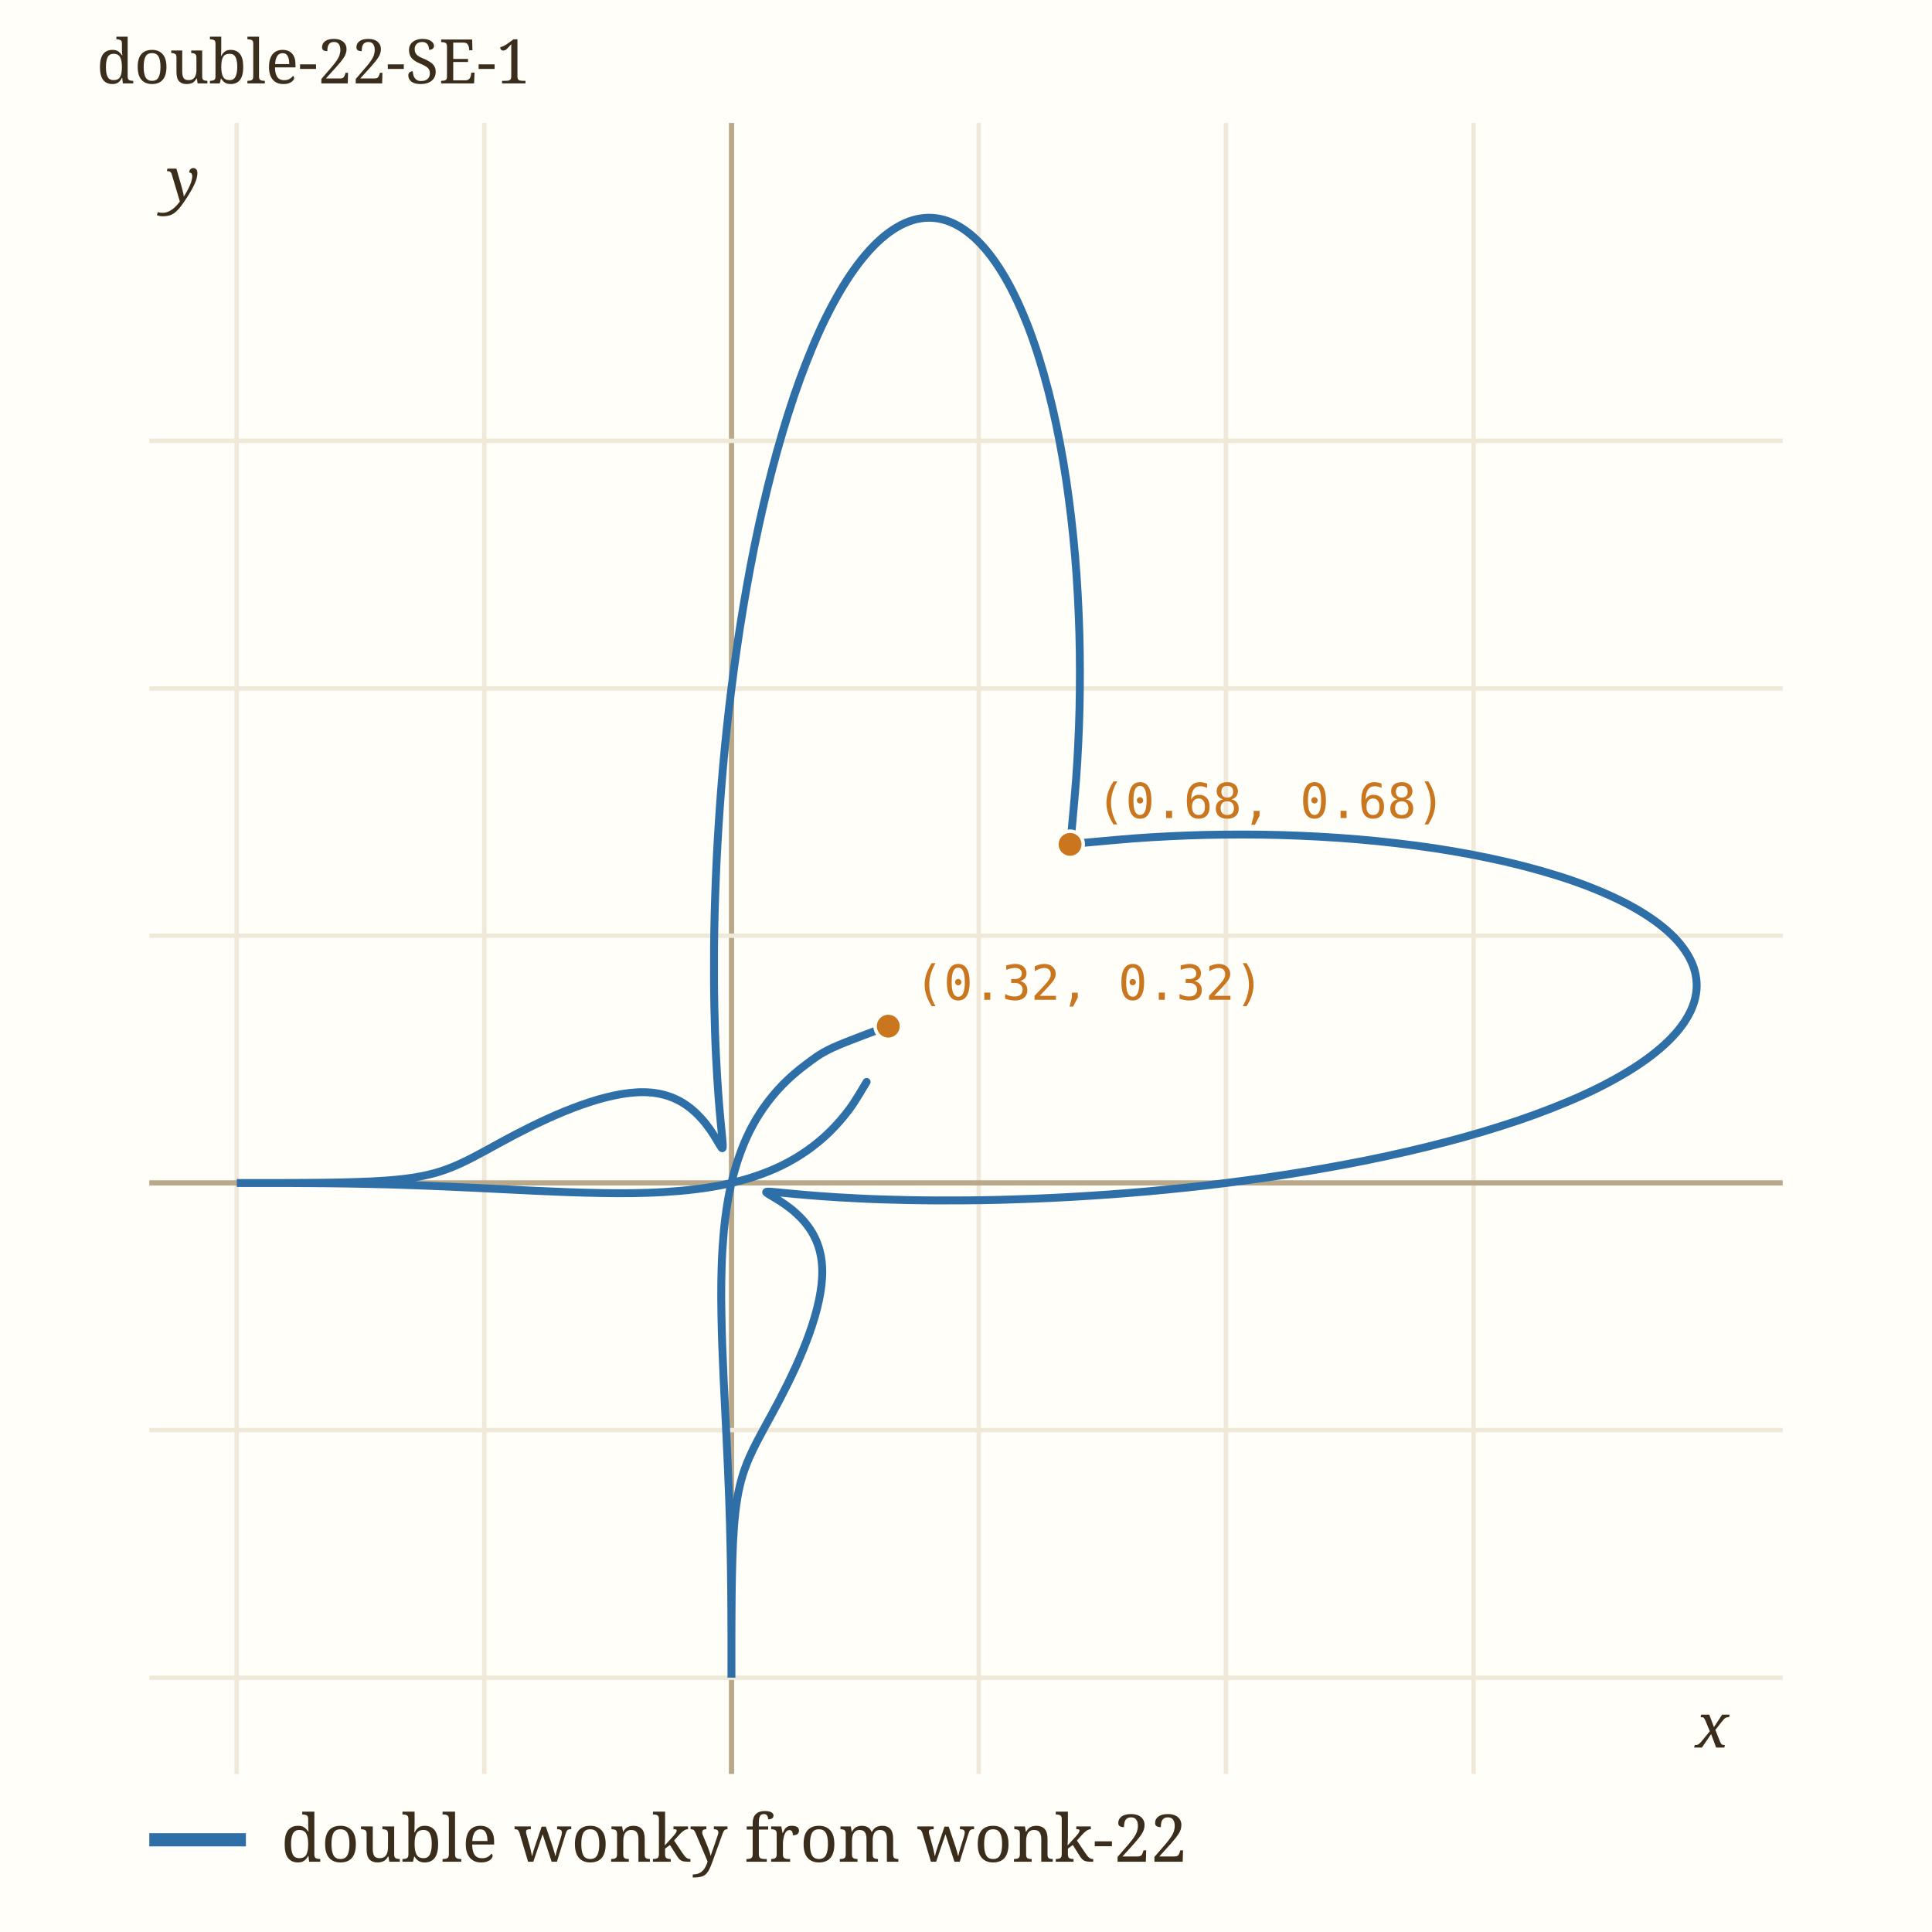
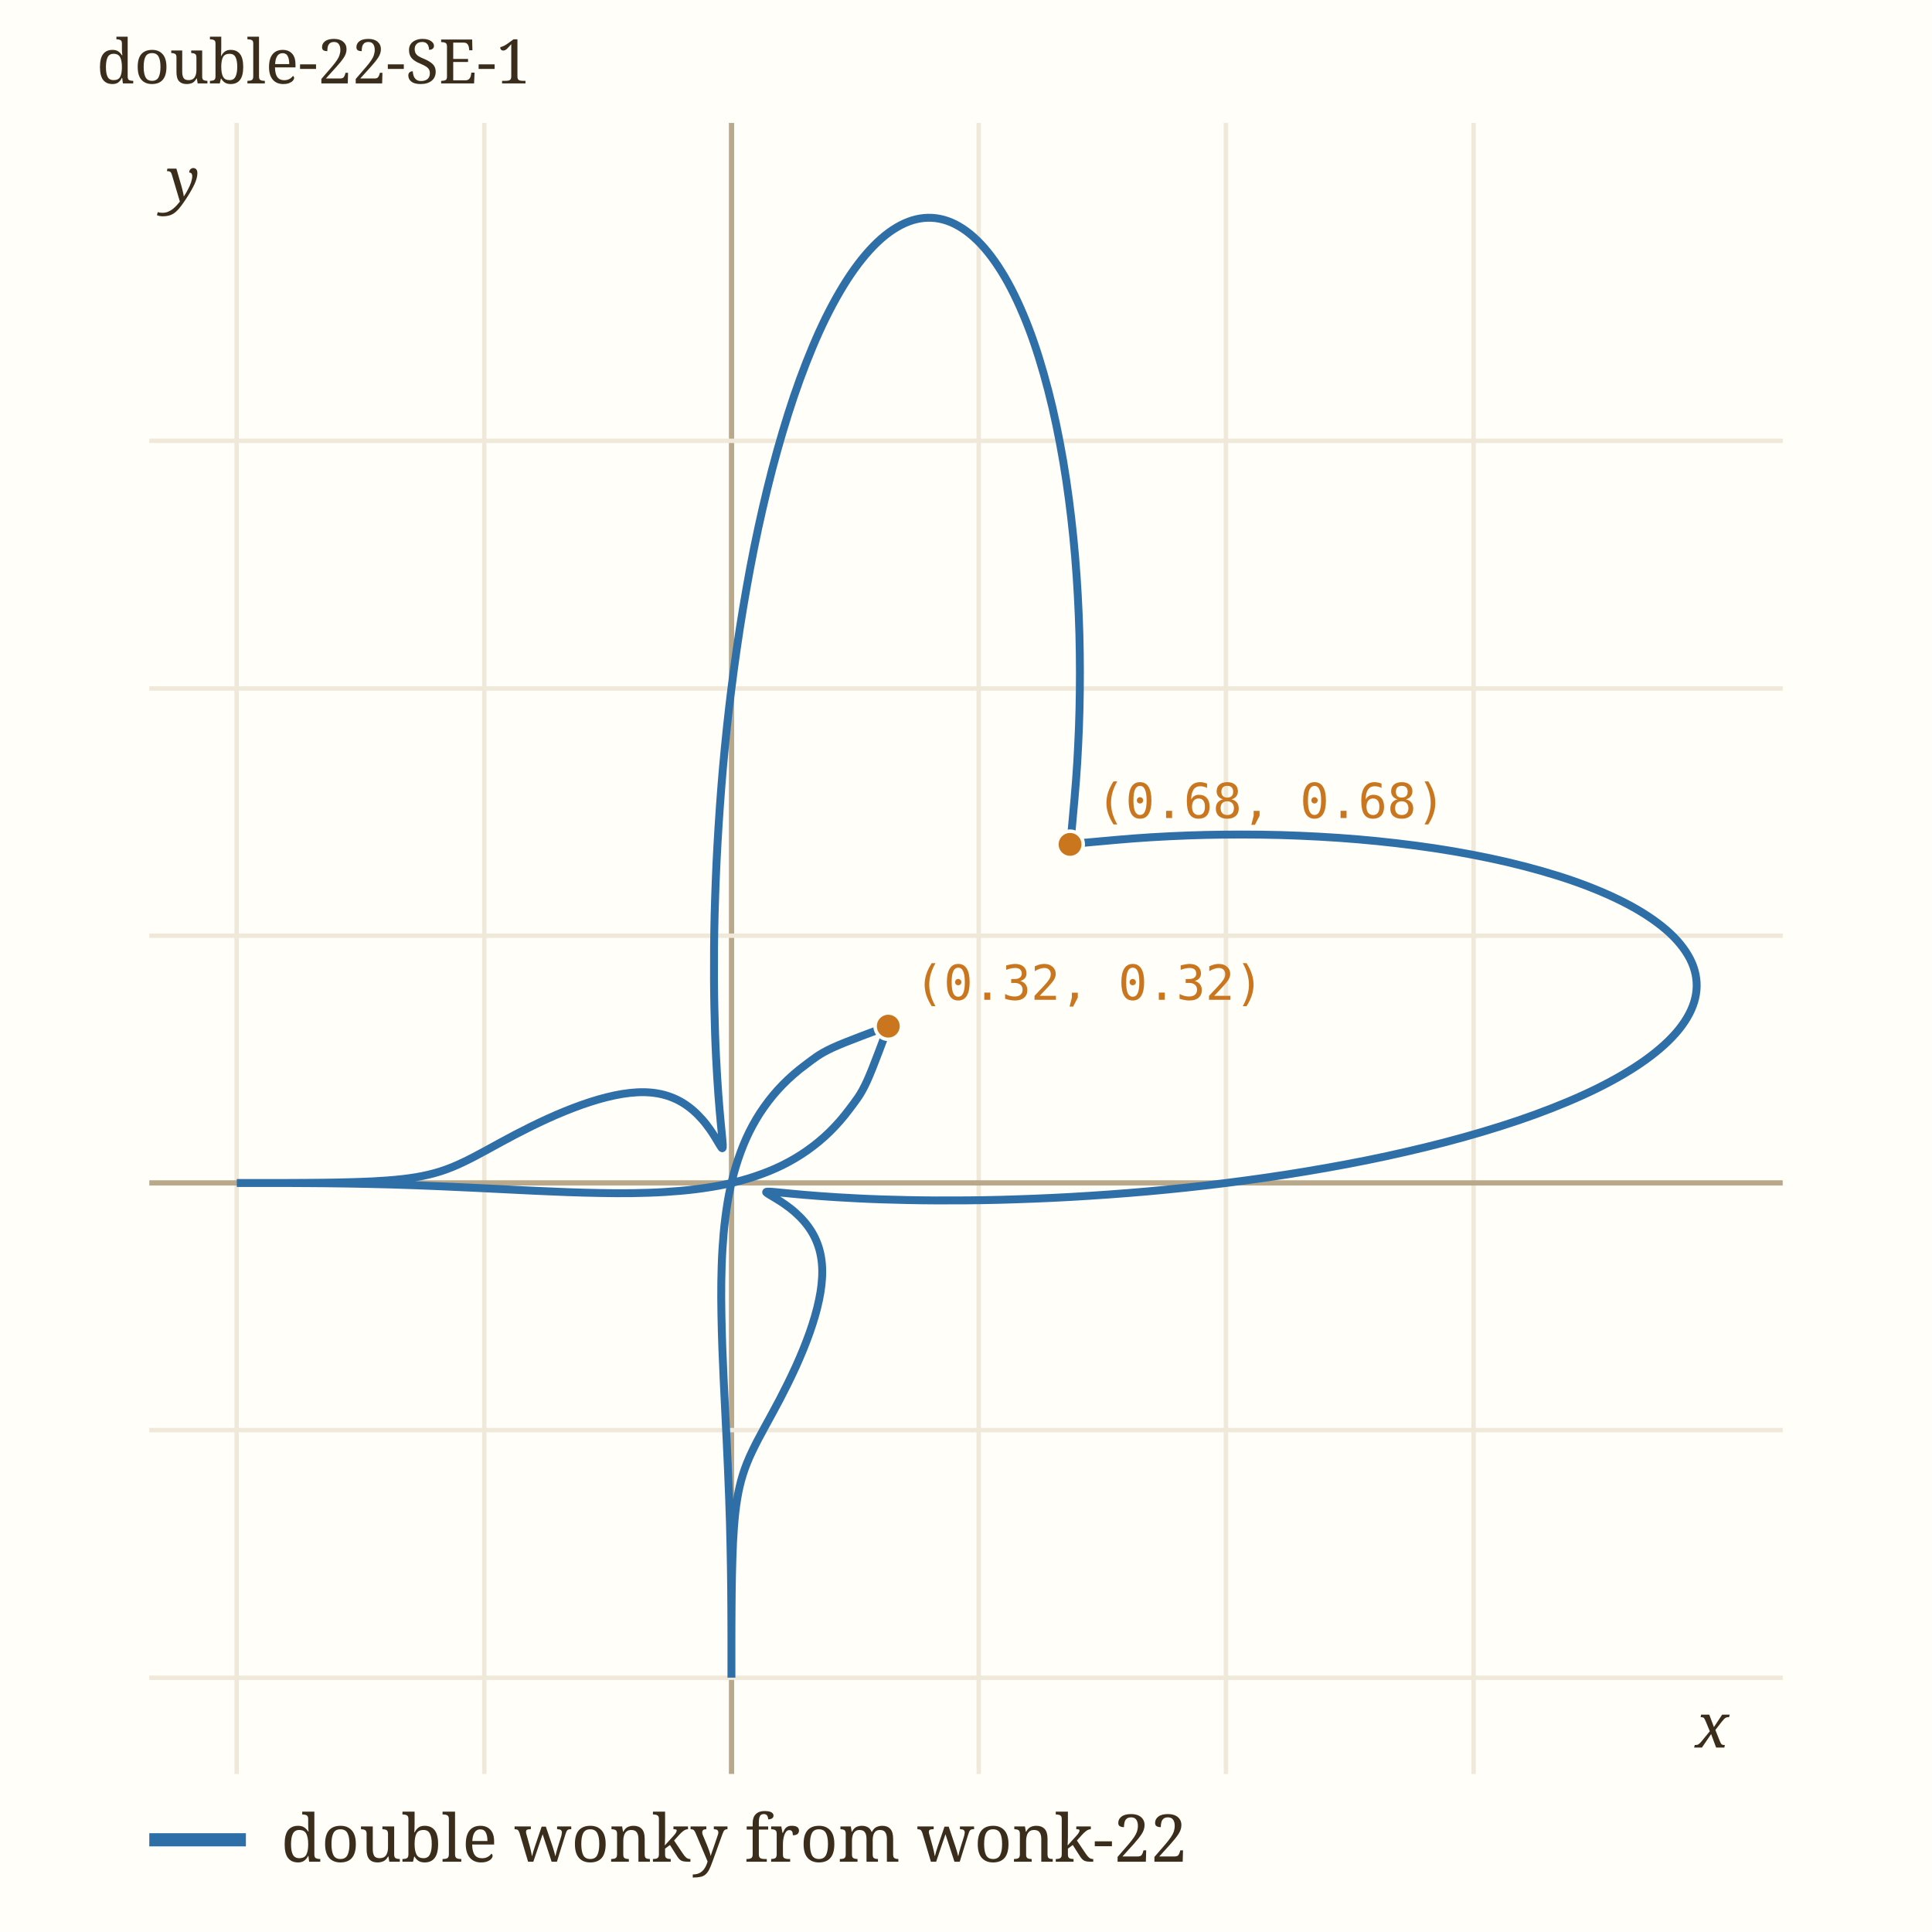
<svg xmlns="http://www.w3.org/2000/svg" viewBox="0 0 440 440" width="440" height="440" role="img" aria-label="double-22-SE-1" data-panel="double-22-SE-1">
  <rect x="0" y="0" width="440" height="440" fill="#fffef9" />
  <clipPath id="clip-double-22-SE-1">
    <rect x="34" y="28" width="372" height="376" />
  </clipPath>
  <g clip-path="url(#clip-double-22-SE-1)">
    <line x1="53.9" x2="53.9" y1="28" y2="404" stroke="#f0e8d8" stroke-width="1" />
    <text x="53.9" y="418.0" font-family="ui-monospace, Menlo, monospace" font-size="11" fill="#9c8a6a" text-anchor="middle">-1</text>
    <line x1="110.3" x2="110.3" y1="28" y2="404" stroke="#f0e8d8" stroke-width="1" />
    <text x="110.3" y="418.0" font-family="ui-monospace, Menlo, monospace" font-size="11" fill="#9c8a6a" text-anchor="middle">-0.5</text>
    <line x1="166.6" x2="166.6" y1="28" y2="404" stroke="#b9a98a" stroke-width="1.2" />
    <line x1="222.9" x2="222.9" y1="28" y2="404" stroke="#f0e8d8" stroke-width="1" />
    <text x="222.9" y="418.0" font-family="ui-monospace, Menlo, monospace" font-size="11" fill="#9c8a6a" text-anchor="middle">0.5</text>
    <line x1="279.2" x2="279.2" y1="28" y2="404" stroke="#f0e8d8" stroke-width="1" />
    <text x="279.2" y="418.0" font-family="ui-monospace, Menlo, monospace" font-size="11" fill="#9c8a6a" text-anchor="middle">1</text>
    <line x1="335.6" x2="335.6" y1="28" y2="404" stroke="#f0e8d8" stroke-width="1" />
    <text x="335.6" y="418.0" font-family="ui-monospace, Menlo, monospace" font-size="11" fill="#9c8a6a" text-anchor="middle">1.5</text>
    <line x1="34" x2="406" y1="382.1" y2="382.1" stroke="#f0e8d8" stroke-width="1" />
    <text x="28.0" y="386.1" font-family="ui-monospace, Menlo, monospace" font-size="11" fill="#9c8a6a" text-anchor="end">-1</text>
    <line x1="34" x2="406" y1="325.7" y2="325.7" stroke="#f0e8d8" stroke-width="1" />
    <text x="28.0" y="329.7" font-family="ui-monospace, Menlo, monospace" font-size="11" fill="#9c8a6a" text-anchor="end">-0.5</text>
    <line x1="34" x2="406" y1="269.4" y2="269.4" stroke="#b9a98a" stroke-width="1.2" />
    <line x1="34" x2="406" y1="213.1" y2="213.1" stroke="#f0e8d8" stroke-width="1" />
    <text x="28.0" y="217.1" font-family="ui-monospace, Menlo, monospace" font-size="11" fill="#9c8a6a" text-anchor="end">0.5</text>
    <line x1="34" x2="406" y1="156.8" y2="156.8" stroke="#f0e8d8" stroke-width="1" />
    <text x="28.0" y="160.8" font-family="ui-monospace, Menlo, monospace" font-size="11" fill="#9c8a6a" text-anchor="end">1</text>
    <line x1="34" x2="406" y1="100.4" y2="100.4" stroke="#f0e8d8" stroke-width="1" />
    <text x="28.0" y="104.4" font-family="ui-monospace, Menlo, monospace" font-size="11" fill="#9c8a6a" text-anchor="end">1.5</text>
-     <path d="M202.35,233.65 C200.22,234.48 192.75,237.16 189.60,238.63 C186.45,240.10 185.35,241.10 183.46,242.50 C181.57,243.90 179.83,245.42 178.25,247.03 C176.67,248.64 175.26,250.36 173.99,252.16 C172.72,253.95 171.61,255.85 170.63,257.82 C169.66,259.79 168.83,261.85 168.12,263.97 C167.40,266.08 166.82,268.28 166.33,270.52 C165.84,272.76 165.48,275.07 165.18,277.42 C164.88,279.76 164.68,282.16 164.53,284.58 C164.38,287.00 164.31,289.47 164.27,291.94 C164.23,294.40 164.26,296.90 164.30,299.38 C164.34,301.87 164.42,304.37 164.50,306.83 C164.59,309.30 164.71,311.77 164.81,314.20 C164.92,316.62 165.05,319.03 165.16,321.38 C165.28,323.73 165.39,326.05 165.50,328.30 C165.61,330.55 165.71,332.76 165.80,334.89 C165.89,337.02 165.97,339.10 166.05,341.10 C166.12,343.11 166.18,345.04 166.24,346.91 C166.29,348.77 166.33,350.56 166.37,352.28 C166.41,354.00 166.44,355.65 166.46,357.22 C166.49,358.80 166.50,360.30 166.52,361.73 C166.53,363.17 166.54,364.53 166.55,365.82 C166.56,367.11 166.56,368.33 166.57,369.48 C166.57,370.63 166.57,371.71 166.58,372.71 C166.58,373.72 166.58,374.65 166.58,375.50 C166.58,376.35 166.58,377.13 166.58,377.83 C166.58,378.52 166.58,379.14 166.58,379.66 C166.58,380.19 166.58,380.64 166.58,381.00 C166.58,381.35 166.58,381.62 166.58,381.80 C166.58,381.98 166.58,382.07 166.58,382.07 C166.58,382.07 166.58,381.98 166.58,381.80 C166.58,381.62 166.58,381.35 166.58,381.00 C166.58,380.64 166.58,380.19 166.58,379.66 C166.58,379.14 166.58,378.52 166.58,377.83 C166.58,377.14 166.58,376.36 166.58,375.52 C166.58,374.68 166.58,373.76 166.58,372.78 C166.59,371.80 166.59,370.75 166.59,369.66 C166.60,368.57 166.60,367.42 166.61,366.24 C166.62,365.06 166.63,363.83 166.64,362.59 C166.66,361.36 166.68,360.08 166.70,358.82 C166.73,357.56 166.76,356.28 166.80,355.03 C166.84,353.78 166.88,352.53 166.94,351.31 C167.01,350.10 167.08,348.91 167.16,347.76 C167.25,346.61 167.35,345.49 167.47,344.42 C167.60,343.34 167.73,342.31 167.90,341.32 C168.06,340.33 168.25,339.38 168.47,338.46 C168.68,337.54 168.92,336.66 169.20,335.78 C169.47,334.91 169.78,334.07 170.12,333.21 C170.46,332.35 170.84,331.51 171.25,330.64 C171.66,329.77 172.10,328.89 172.58,327.97 C173.06,327.05 173.57,326.11 174.11,325.12 C174.65,324.13 175.22,323.10 175.80,322.03 C176.38,320.95 176.99,319.83 177.60,318.67 C178.20,317.51 178.82,316.30 179.43,315.07 C180.03,313.84 180.64,312.57 181.22,311.30 C181.80,310.03 182.36,308.72 182.89,307.43 C183.41,306.14 183.92,304.84 184.37,303.56 C184.82,302.28 185.24,301.00 185.60,299.76 C185.96,298.51 186.27,297.28 186.52,296.09 C186.77,294.90 186.97,293.73 187.09,292.60 C187.21,291.47 187.28,290.37 187.26,289.30 C187.24,288.23 187.15,287.20 186.97,286.20 C186.80,285.20 186.54,284.23 186.19,283.30 C185.85,282.37 185.42,281.47 184.91,280.62 C184.40,279.77 183.80,278.95 183.15,278.19 C182.50,277.43 181.76,276.71 181.03,276.06 C180.30,275.41 179.49,274.81 178.76,274.29 C178.03,273.76 177.26,273.30 176.64,272.92 C176.03,272.53 175.43,272.22 175.07,271.98 C174.71,271.74 174.44,271.58 174.49,271.48 C174.55,271.39 174.77,271.37 175.39,271.40 C176.00,271.43 176.88,271.53 178.18,271.65 C179.49,271.77 181.14,271.95 183.23,272.12 C185.32,272.29 187.81,272.50 190.73,272.67 C193.65,272.84 197.01,273.03 200.75,273.15 C204.49,273.27 208.67,273.37 213.16,273.39 C217.65,273.41 222.57,273.38 227.69,273.25 C232.82,273.11 238.31,272.91 243.91,272.59 C249.51,272.27 255.40,271.86 261.29,271.34 C267.17,270.81 273.20,270.18 279.23,269.42 C285.27,268.66 291.40,267.79 297.49,266.77 C303.59,265.75 309.81,264.60 315.80,263.30 C321.79,262.00 327.79,260.55 333.43,258.97 C339.07,257.39 344.60,255.66 349.63,253.82 C354.67,251.97 359.45,249.99 363.64,247.92 C367.82,245.85 371.62,243.64 374.74,241.40 C377.86,239.16 380.47,236.80 382.36,234.45 C384.25,232.10 385.52,229.68 386.07,227.30 C386.63,224.93 386.49,222.52 385.68,220.20 C384.87,217.89 383.34,215.58 381.22,213.41 C379.10,211.24 376.26,209.13 372.96,207.19 C369.65,205.25 365.68,203.41 361.37,201.75 C357.06,200.10 352.18,198.59 347.11,197.28 C342.04,195.96 336.52,194.82 330.94,193.86 C325.36,192.91 319.47,192.15 313.65,191.56 C307.83,190.97 301.84,190.57 296.02,190.33 C290.19,190.08 284.33,190.02 278.71,190.08 C273.10,190.13 267.56,190.36 262.30,190.67 C257.05,190.97 250.30,191.64 247.20,191.91 C244.09,192.19 244.22,192.82 243.70,192.30 C243.18,191.78 243.81,191.91 244.09,188.80 C244.36,185.70 245.03,178.95 245.33,173.70 C245.64,168.44 245.87,162.90 245.92,157.29 C245.98,151.67 245.92,145.81 245.67,139.98 C245.43,134.16 245.03,128.17 244.44,122.35 C243.85,116.53 243.09,110.64 242.14,105.06 C241.18,99.48 240.04,93.96 238.72,88.89 C237.41,83.82 235.90,78.94 234.25,74.63 C232.59,70.32 230.75,66.35 228.81,63.04 C226.87,59.74 224.76,56.90 222.59,54.78 C220.42,52.66 218.11,51.13 215.80,50.32 C213.48,49.51 211.07,49.37 208.70,49.93 C206.32,50.48 203.90,51.75 201.55,53.64 C199.20,55.53 196.84,58.14 194.60,61.26 C192.36,64.38 190.15,68.18 188.08,72.36 C186.01,76.55 184.03,81.33 182.18,86.37 C180.34,91.40 178.61,96.93 177.03,102.57 C175.45,108.21 174.00,114.21 172.70,120.20 C171.40,126.19 170.25,132.41 169.23,138.51 C168.21,144.60 167.34,150.73 166.58,156.77 C165.82,162.80 165.19,168.83 164.66,174.71 C164.14,180.60 163.73,186.49 163.41,192.09 C163.09,197.69 162.89,203.18 162.75,208.31 C162.62,213.43 162.59,218.35 162.61,222.84 C162.63,227.33 162.73,231.51 162.85,235.25 C162.97,238.99 163.16,242.35 163.33,245.27 C163.50,248.19 163.71,250.68 163.88,252.77 C164.05,254.86 164.23,256.51 164.35,257.82 C164.47,259.12 164.57,260.00 164.60,260.61 C164.63,261.23 164.61,261.45 164.52,261.51 C164.42,261.56 164.26,261.29 164.02,260.93 C163.78,260.57 163.47,259.97 163.08,259.36 C162.70,258.74 162.24,257.97 161.71,257.24 C161.19,256.51 160.59,255.70 159.94,254.97 C159.29,254.24 158.57,253.50 157.81,252.85 C157.05,252.20 156.23,251.60 155.38,251.09 C154.53,250.58 153.63,250.15 152.70,249.81 C151.77,249.46 150.80,249.20 149.80,249.03 C148.80,248.85 147.77,248.76 146.70,248.74 C145.63,248.72 144.53,248.79 143.40,248.91 C142.27,249.03 141.10,249.23 139.91,249.48 C138.72,249.73 137.49,250.04 136.24,250.40 C135.00,250.76 133.72,251.18 132.44,251.63 C131.16,252.08 129.86,252.59 128.57,253.11 C127.28,253.64 125.97,254.20 124.70,254.78 C123.43,255.36 122.16,255.97 120.93,256.57 C119.70,257.18 118.49,257.80 117.33,258.40 C116.17,259.01 115.05,259.62 113.97,260.20 C112.90,260.78 111.87,261.35 110.88,261.89 C109.89,262.43 108.95,262.94 108.03,263.42 C107.11,263.90 106.23,264.34 105.36,264.75 C104.49,265.16 103.65,265.54 102.79,265.88 C101.93,266.22 101.09,266.53 100.22,266.80 C99.34,267.08 98.46,267.32 97.54,267.53 C96.62,267.75 95.67,267.94 94.68,268.10 C93.69,268.27 92.66,268.40 91.58,268.53 C90.51,268.65 89.39,268.75 88.24,268.84 C87.09,268.92 85.90,268.99 84.69,269.06 C83.47,269.12 82.22,269.16 80.97,269.20 C79.72,269.24 78.44,269.27 77.18,269.30 C75.92,269.32 74.64,269.34 73.41,269.36 C72.17,269.37 70.94,269.38 69.76,269.39 C68.58,269.40 67.43,269.40 66.34,269.41 C65.25,269.41 64.20,269.41 63.22,269.42 C62.24,269.42 61.32,269.42 60.48,269.42 C59.64,269.42 58.86,269.42 58.17,269.42 C57.48,269.42 56.86,269.42 56.34,269.42 C55.81,269.42 55.36,269.42 55.00,269.42 C54.65,269.42 54.38,269.42 54.20,269.42 C54.02,269.42 53.93,269.42 53.93,269.42 C53.93,269.42 54.02,269.42 54.20,269.42 C54.38,269.42 54.65,269.42 55.00,269.42 C55.36,269.42 55.81,269.42 56.34,269.42 C56.86,269.42 57.48,269.42 58.17,269.42 C58.87,269.42 59.65,269.42 60.50,269.42 C61.35,269.42 62.28,269.42 63.29,269.42 C64.29,269.43 65.37,269.43 66.52,269.43 C67.67,269.44 68.89,269.44 70.18,269.45 C71.47,269.46 72.83,269.47 74.27,269.48 C75.70,269.50 77.20,269.51 78.78,269.54 C80.35,269.56 82.00,269.59 83.72,269.63 C85.44,269.67 87.23,269.71 89.09,269.76 C90.96,269.82 92.89,269.88 94.90,269.95 C96.90,270.03 98.98,270.11 101.11,270.20 C103.24,270.29 105.45,270.39 107.70,270.50 C109.95,270.61 112.27,270.72 114.62,270.84 C116.97,270.95 119.38,271.08 121.80,271.19 C124.23,271.29 126.70,271.41 129.17,271.50 C131.63,271.58 134.13,271.66 136.62,271.70 C139.10,271.74 141.60,271.77 144.06,271.73 C146.53,271.69 149.00,271.62 151.42,271.47 C153.84,271.32 156.24,271.12 158.58,270.82 C160.93,270.52 163.24,270.16 165.48,269.67 C167.72,269.18 169.92,268.60 172.03,267.88 C174.15,267.17 176.21,266.34 178.18,265.37 C180.15,264.39 182.05,263.28 183.84,262.01 C185.64,260.74 187.36,259.33 188.97,257.75 C190.58,256.17 192.10,254.43 193.50,252.54 C194.90,250.65 196.73,247.42 197.37,246.40" fill="none" stroke="#2f6fa8" stroke-width="1.8" stroke-linecap="round" data-path="double-22-SE-1" />
+     <path d="M202.35,233.65 C200.22,234.48 192.75,237.16 189.60,238.63 C186.45,240.10 185.35,241.10 183.46,242.50 C181.57,243.90 179.83,245.42 178.25,247.03 C176.67,248.64 175.26,250.36 173.99,252.16 C172.72,253.95 171.61,255.85 170.63,257.82 C169.66,259.79 168.83,261.85 168.12,263.97 C167.40,266.08 166.82,268.28 166.33,270.52 C165.84,272.76 165.48,275.07 165.18,277.42 C164.88,279.76 164.68,282.16 164.53,284.58 C164.38,287.00 164.31,289.47 164.27,291.94 C164.23,294.40 164.26,296.90 164.30,299.38 C164.34,301.87 164.42,304.37 164.50,306.83 C164.59,309.30 164.71,311.77 164.81,314.20 C164.92,316.62 165.05,319.03 165.16,321.38 C165.28,323.73 165.39,326.05 165.50,328.30 C165.61,330.55 165.71,332.76 165.80,334.89 C165.89,337.02 165.97,339.10 166.05,341.10 C166.12,343.11 166.18,345.04 166.24,346.91 C166.29,348.77 166.33,350.56 166.37,352.28 C166.41,354.00 166.44,355.65 166.46,357.22 C166.49,358.80 166.50,360.30 166.52,361.73 C166.53,363.17 166.54,364.53 166.55,365.82 C166.56,367.11 166.56,368.33 166.57,369.48 C166.57,370.63 166.57,371.71 166.58,372.71 C166.58,373.72 166.58,374.65 166.58,375.50 C166.58,376.35 166.58,377.13 166.58,377.83 C166.58,378.52 166.58,379.14 166.58,379.66 C166.58,380.19 166.58,380.64 166.58,381.00 C166.58,381.35 166.58,381.62 166.58,381.80 C166.58,381.98 166.58,382.07 166.58,382.07 C166.58,382.07 166.58,381.98 166.58,381.80 C166.58,381.62 166.58,381.35 166.58,381.00 C166.58,380.64 166.58,380.19 166.58,379.66 C166.58,379.14 166.58,378.52 166.58,377.83 C166.58,377.14 166.58,376.36 166.58,375.52 C166.58,374.68 166.58,373.76 166.58,372.78 C166.59,371.80 166.59,370.75 166.59,369.66 C166.60,368.57 166.60,367.42 166.61,366.24 C166.62,365.06 166.63,363.83 166.64,362.59 C166.66,361.36 166.68,360.08 166.70,358.82 C166.73,357.56 166.76,356.28 166.80,355.03 C166.84,353.78 166.88,352.53 166.94,351.31 C167.01,350.10 167.08,348.91 167.16,347.76 C167.25,346.61 167.35,345.49 167.47,344.42 C167.60,343.34 167.73,342.31 167.90,341.32 C168.06,340.33 168.25,339.38 168.47,338.46 C168.68,337.54 168.92,336.66 169.20,335.78 C169.47,334.91 169.78,334.07 170.12,333.21 C170.46,332.35 170.84,331.51 171.25,330.64 C171.66,329.77 172.10,328.89 172.58,327.97 C173.06,327.05 173.57,326.11 174.11,325.12 C174.65,324.13 175.22,323.10 175.80,322.03 C176.38,320.95 176.99,319.83 177.60,318.67 C178.20,317.51 178.82,316.30 179.43,315.07 C180.03,313.84 180.64,312.57 181.22,311.30 C181.80,310.03 182.36,308.72 182.89,307.43 C183.41,306.14 183.92,304.84 184.37,303.56 C184.82,302.28 185.24,301.00 185.60,299.76 C185.96,298.51 186.27,297.28 186.52,296.09 C186.77,294.90 186.97,293.73 187.09,292.60 C187.21,291.47 187.28,290.37 187.26,289.30 C187.24,288.23 187.15,287.20 186.97,286.20 C186.80,285.20 186.54,284.23 186.19,283.30 C185.85,282.37 185.42,281.47 184.91,280.62 C184.40,279.77 183.80,278.95 183.15,278.19 C182.50,277.43 181.76,276.71 181.03,276.06 C180.30,275.41 179.49,274.81 178.76,274.29 C178.03,273.76 177.26,273.30 176.64,272.92 C176.03,272.53 175.43,272.22 175.07,271.98 C174.71,271.74 174.44,271.58 174.49,271.48 C174.55,271.39 174.77,271.37 175.39,271.40 C176.00,271.43 176.88,271.53 178.18,271.65 C179.49,271.77 181.14,271.95 183.23,272.12 C185.32,272.29 187.81,272.50 190.73,272.67 C193.65,272.84 197.01,273.03 200.75,273.15 C204.49,273.27 208.67,273.37 213.16,273.39 C217.65,273.41 222.57,273.38 227.69,273.25 C232.82,273.11 238.31,272.91 243.91,272.59 C249.51,272.27 255.40,271.86 261.29,271.34 C267.17,270.81 273.20,270.18 279.23,269.42 C285.27,268.66 291.40,267.79 297.49,266.77 C303.59,265.75 309.81,264.60 315.80,263.30 C321.79,262.00 327.79,260.55 333.43,258.97 C339.07,257.39 344.60,255.66 349.63,253.82 C354.67,251.97 359.45,249.99 363.64,247.92 C367.82,245.85 371.62,243.64 374.74,241.40 C377.86,239.16 380.47,236.80 382.36,234.45 C384.25,232.10 385.52,229.68 386.07,227.30 C386.63,224.93 386.49,222.52 385.68,220.20 C384.87,217.89 383.34,215.58 381.22,213.41 C379.10,211.24 376.26,209.13 372.96,207.19 C369.65,205.25 365.68,203.41 361.37,201.75 C357.06,200.10 352.18,198.59 347.11,197.28 C342.04,195.96 336.52,194.82 330.94,193.86 C325.36,192.91 319.47,192.15 313.65,191.56 C307.83,190.97 301.84,190.57 296.02,190.33 C290.19,190.08 284.33,190.02 278.71,190.08 C273.10,190.13 267.56,190.36 262.30,190.67 C257.05,190.97 250.30,191.64 247.20,191.91 C244.09,192.19 244.22,192.82 243.70,192.30 C243.18,191.78 243.81,191.91 244.09,188.80 C244.36,185.70 245.03,178.95 245.33,173.70 C245.64,168.44 245.87,162.90 245.92,157.29 C245.98,151.67 245.92,145.81 245.67,139.98 C245.43,134.16 245.03,128.17 244.44,122.35 C243.85,116.53 243.09,110.64 242.14,105.06 C241.18,99.48 240.04,93.96 238.72,88.89 C237.41,83.82 235.90,78.94 234.25,74.63 C232.59,70.32 230.75,66.35 228.81,63.04 C226.87,59.74 224.76,56.90 222.59,54.78 C220.42,52.66 218.11,51.13 215.80,50.32 C213.48,49.51 211.07,49.37 208.70,49.93 C206.32,50.48 203.90,51.75 201.55,53.64 C199.20,55.53 196.84,58.14 194.60,61.26 C192.36,64.38 190.15,68.18 188.08,72.36 C186.01,76.55 184.03,81.33 182.18,86.37 C180.34,91.40 178.61,96.93 177.03,102.57 C175.45,108.21 174.00,114.21 172.70,120.20 C171.40,126.19 170.25,132.41 169.23,138.51 C168.21,144.60 167.34,150.73 166.58,156.77 C165.82,162.80 165.19,168.83 164.66,174.71 C164.14,180.60 163.73,186.49 163.41,192.09 C163.09,197.69 162.89,203.18 162.75,208.31 C162.62,213.43 162.59,218.35 162.61,222.84 C162.63,227.33 162.73,231.51 162.85,235.25 C162.97,238.99 163.16,242.35 163.33,245.27 C163.50,248.19 163.71,250.68 163.88,252.77 C164.05,254.86 164.23,256.51 164.35,257.82 C164.47,259.12 164.57,260.00 164.60,260.61 C164.63,261.23 164.61,261.45 164.52,261.51 C164.42,261.56 164.26,261.29 164.02,260.93 C163.78,260.57 163.47,259.97 163.08,259.36 C162.70,258.74 162.24,257.97 161.71,257.24 C161.19,256.51 160.59,255.70 159.94,254.97 C159.29,254.24 158.57,253.50 157.81,252.85 C157.05,252.20 156.23,251.60 155.38,251.09 C154.53,250.58 153.63,250.15 152.70,249.81 C151.77,249.46 150.80,249.20 149.80,249.03 C148.80,248.85 147.77,248.76 146.70,248.74 C145.63,248.72 144.53,248.79 143.40,248.91 C142.27,249.03 141.10,249.23 139.91,249.48 C138.72,249.73 137.49,250.04 136.24,250.40 C135.00,250.76 133.72,251.18 132.44,251.63 C131.16,252.08 129.86,252.59 128.57,253.11 C127.28,253.64 125.97,254.20 124.70,254.78 C123.43,255.36 122.16,255.97 120.93,256.57 C119.70,257.18 118.49,257.80 117.33,258.40 C116.17,259.01 115.05,259.62 113.97,260.20 C112.90,260.78 111.87,261.35 110.88,261.89 C109.89,262.43 108.95,262.94 108.03,263.42 C107.11,263.90 106.23,264.34 105.36,264.75 C104.49,265.16 103.65,265.54 102.79,265.88 C101.93,266.22 101.09,266.53 100.22,266.80 C99.34,267.08 98.46,267.32 97.54,267.53 C96.62,267.75 95.67,267.94 94.68,268.10 C93.69,268.27 92.66,268.40 91.58,268.53 C90.51,268.65 89.39,268.75 88.24,268.84 C87.09,268.92 85.90,268.99 84.69,269.06 C83.47,269.12 82.22,269.16 80.97,269.20 C79.72,269.24 78.44,269.27 77.18,269.30 C75.92,269.32 74.64,269.34 73.41,269.36 C72.17,269.37 70.94,269.38 69.76,269.39 C68.58,269.40 67.43,269.40 66.34,269.41 C65.25,269.41 64.20,269.41 63.22,269.42 C62.24,269.42 61.32,269.42 60.48,269.42 C59.64,269.42 58.86,269.42 58.17,269.42 C57.48,269.42 56.86,269.42 56.34,269.42 C55.81,269.42 55.36,269.42 55.00,269.42 C54.65,269.42 54.38,269.42 54.20,269.42 C54.02,269.42 53.93,269.42 53.93,269.42 C53.93,269.42 54.02,269.42 54.20,269.42 C54.38,269.42 54.65,269.42 55.00,269.42 C55.36,269.42 55.81,269.42 56.34,269.42 C56.86,269.42 57.48,269.42 58.17,269.42 C58.87,269.42 59.65,269.42 60.50,269.42 C61.35,269.42 62.28,269.42 63.29,269.42 C64.29,269.43 65.37,269.43 66.52,269.43 C67.67,269.44 68.89,269.44 70.18,269.45 C71.47,269.46 72.83,269.47 74.27,269.48 C75.70,269.50 77.20,269.51 78.78,269.54 C80.35,269.56 82.00,269.59 83.72,269.63 C85.44,269.67 87.23,269.71 89.09,269.76 C90.96,269.82 92.89,269.88 94.90,269.95 C96.90,270.03 98.98,270.11 101.11,270.20 C103.24,270.29 105.45,270.39 107.70,270.50 C109.95,270.61 112.27,270.72 114.62,270.84 C116.97,270.95 119.38,271.08 121.80,271.19 C124.23,271.29 126.70,271.41 129.17,271.50 C131.63,271.58 134.13,271.66 136.62,271.70 C139.10,271.74 141.60,271.77 144.06,271.73 C146.53,271.69 149.00,271.62 151.42,271.47 C153.84,271.32 156.24,271.12 158.58,270.82 C160.93,270.52 163.24,270.16 165.48,269.67 C167.72,269.18 169.92,268.60 172.03,267.88 C174.15,267.17 176.21,266.34 178.18,265.37 C180.15,264.39 182.05,263.28 183.84,262.01 C185.64,260.74 187.36,259.33 188.97,257.75 C190.58,256.17 192.10,254.43 193.50,252.54 C194.90,250.65 195.90,249.55 197.37,246.40 C198.84,243.25 201.52,235.78 202.35,233.65" fill="none" stroke="#2f6fa8" stroke-width="1.8" stroke-linecap="round" data-path="double-22-SE-1" />
    <circle cx="202.3" cy="233.7" r="3" fill="#c9761f" stroke="#fffef9" stroke-width="0.8" />
    <text x="208.3" y="227.7" font-family="ui-monospace, Menlo, monospace" font-size="11" fill="#c9761f">(0.32, 0.32)</text>
    <circle cx="243.7" cy="192.3" r="3" fill="#c9761f" stroke="#fffef9" stroke-width="0.8" />
    <text x="249.7" y="186.3" font-family="ui-monospace, Menlo, monospace" font-size="11" fill="#c9761f">(0.68, 0.68)</text>
  </g>
  <text x="386.1" y="398.0" font-family="Georgia, serif" font-size="14" font-style="italic" fill="#3b2d1c">x</text>
  <text x="38.0" y="45.9" font-family="Georgia, serif" font-size="14" font-style="italic" fill="#3b2d1c">y</text>
  <text x="22" y="19" font-family="Georgia, serif" font-size="14" fill="#3b2d1c">double-22-SE-1</text>
  <line x1="34" x2="56" y1="419" y2="419" stroke="#2f6fa8" stroke-width="3" />
  <text x="64" y="424" font-family="Georgia, serif" font-size="15" fill="#3b2d1c">double wonky from wonk-22</text>
</svg>
